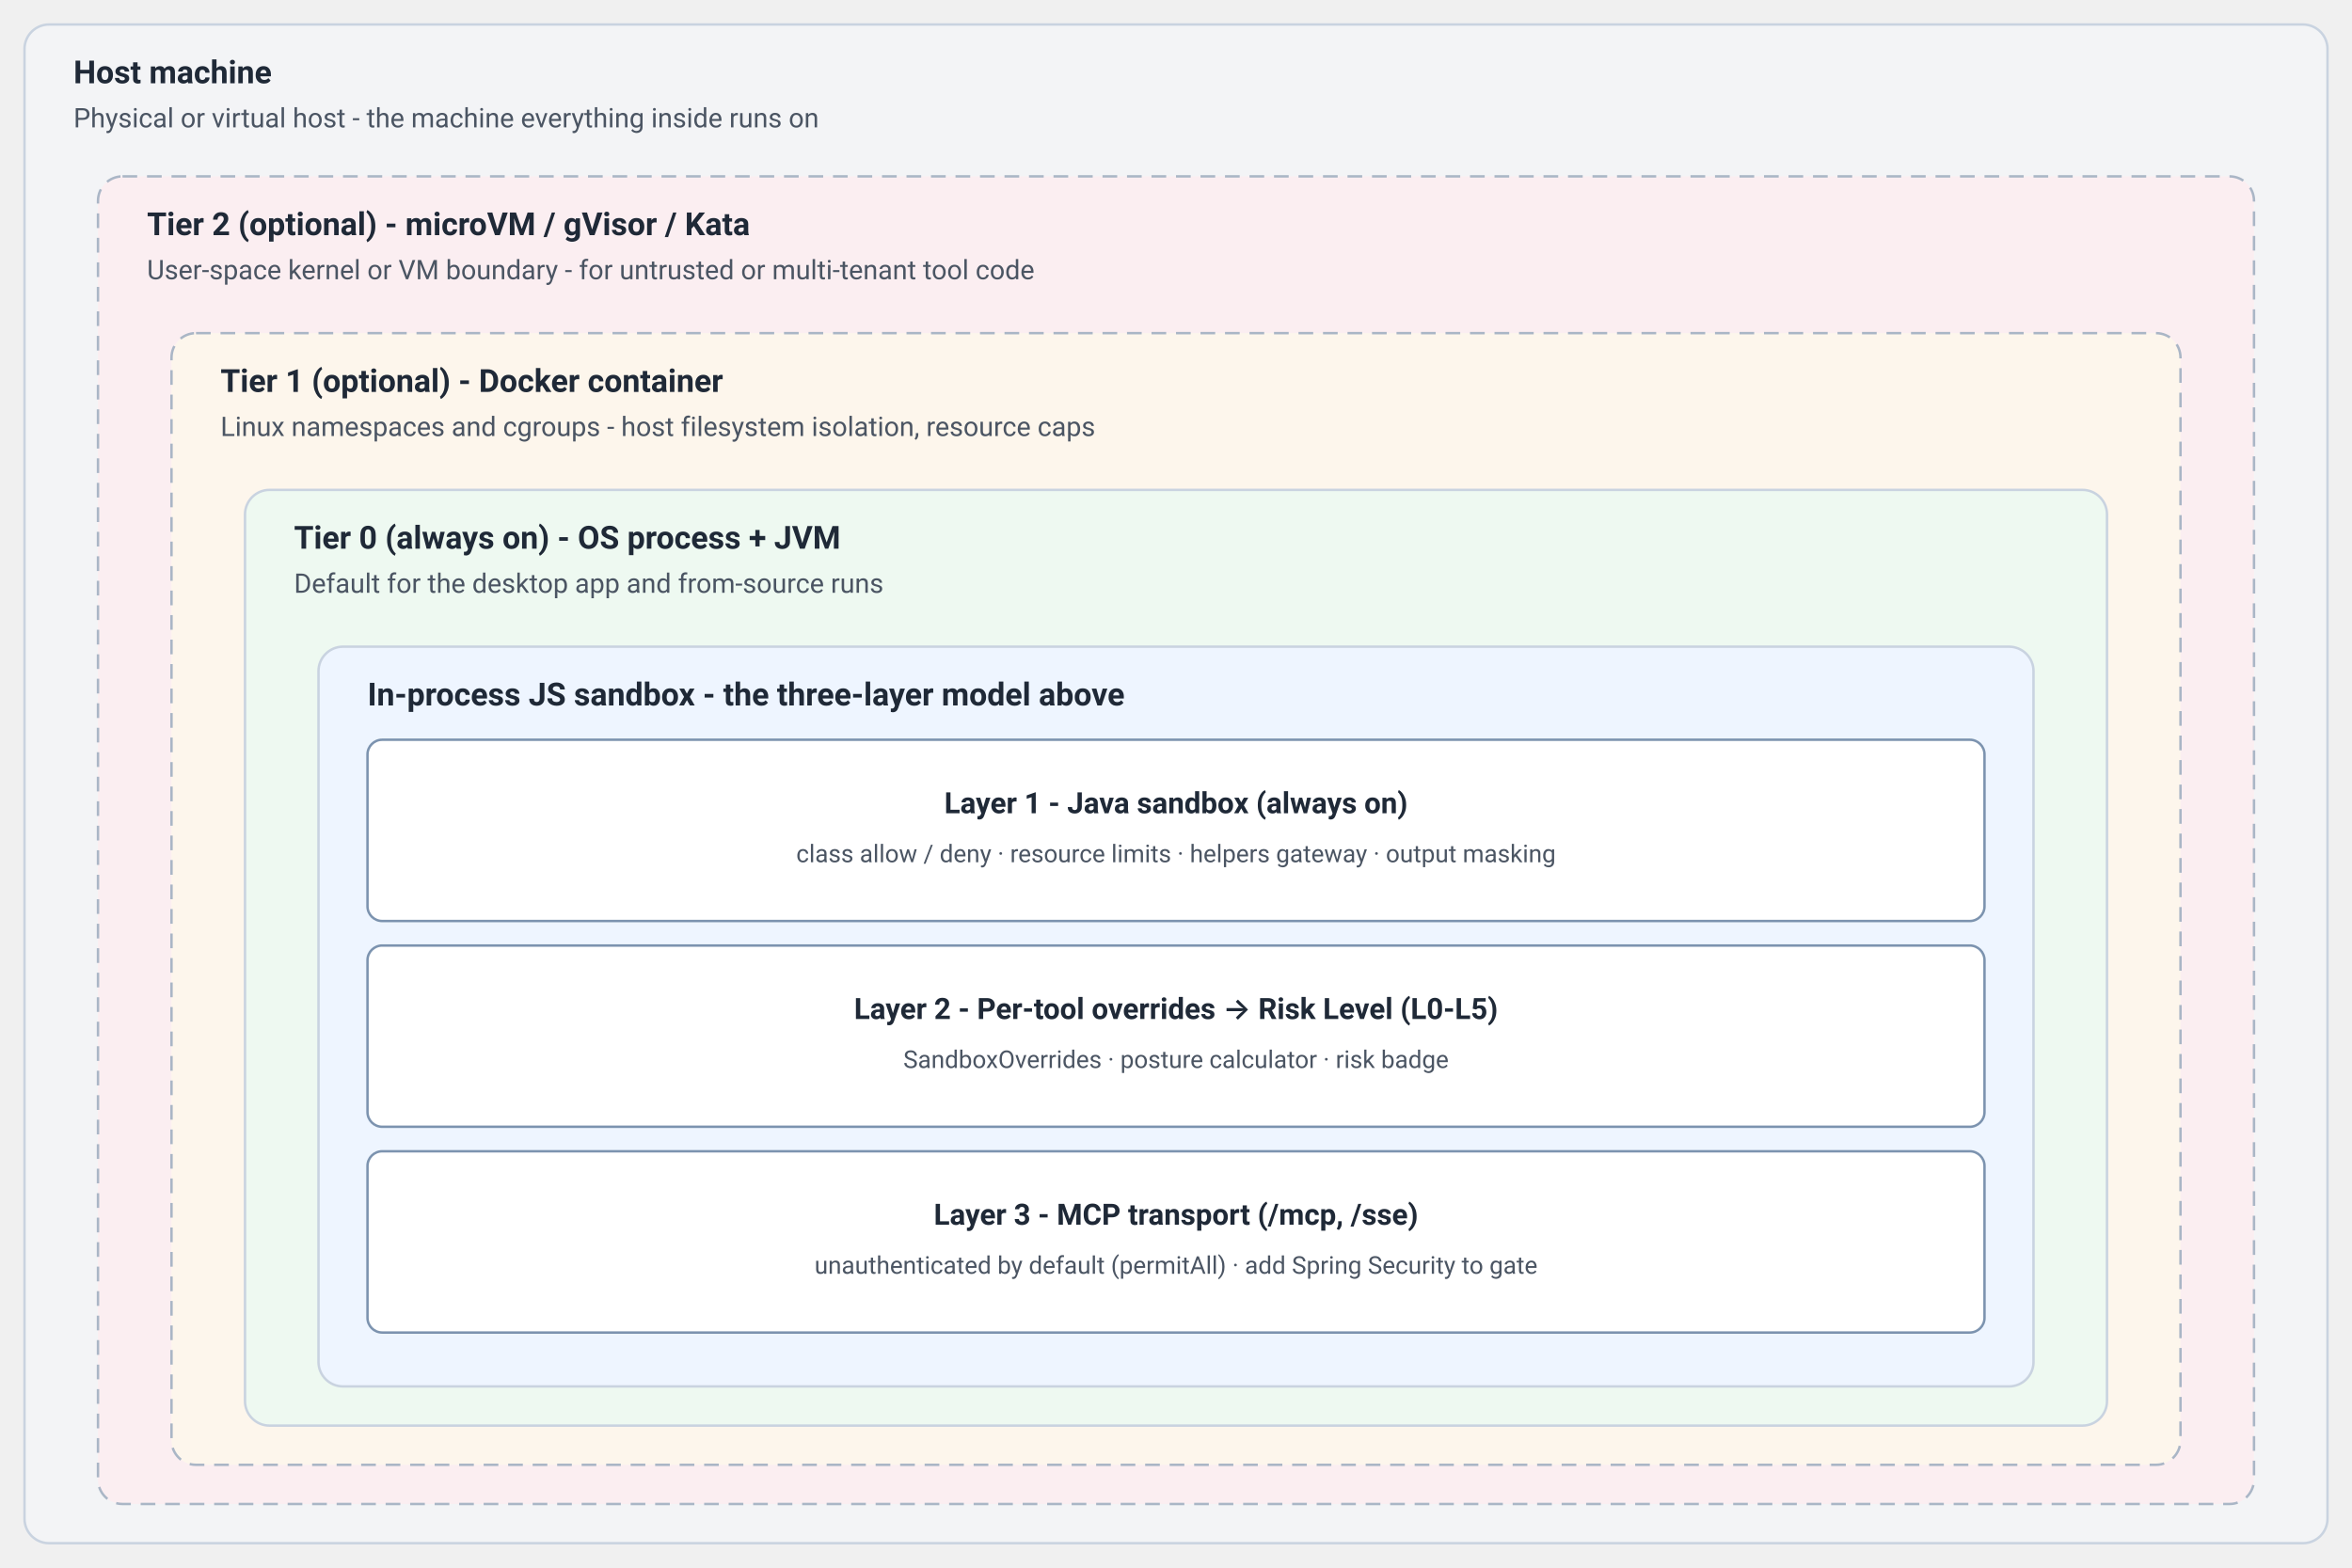
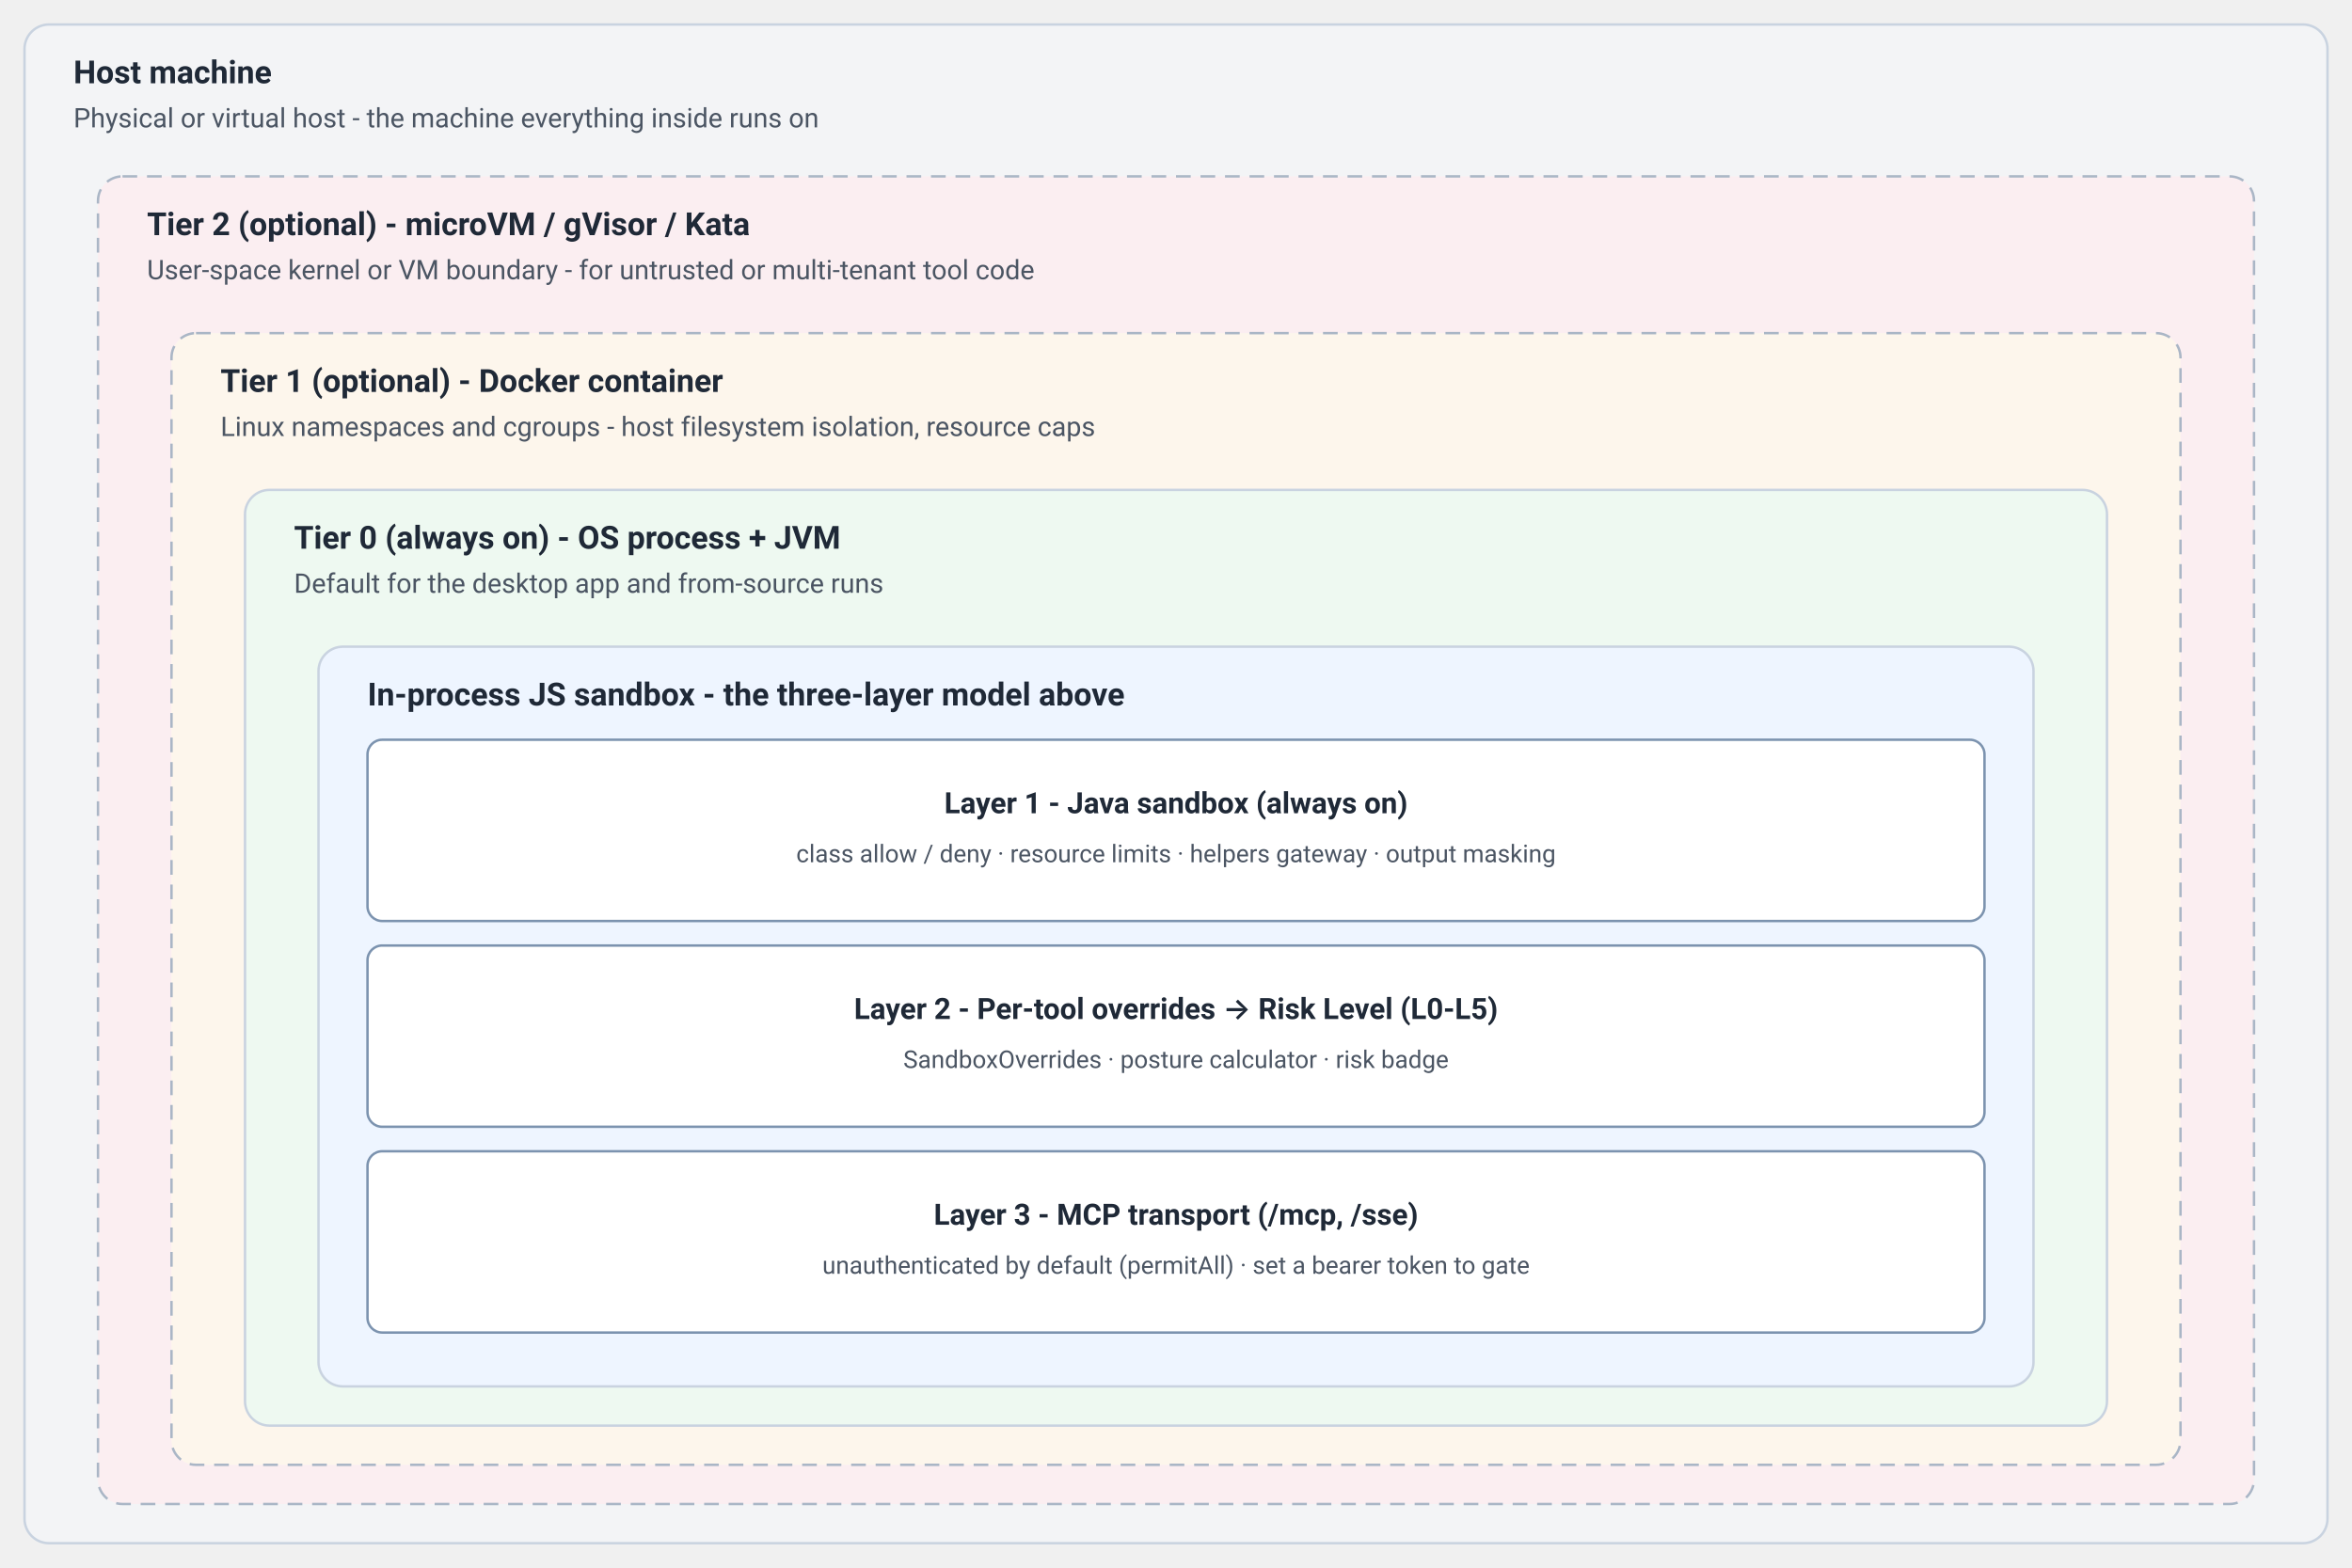
<svg xmlns="http://www.w3.org/2000/svg" viewBox="0 0 960 640" role="img" aria-label="Spring AI Playground isolation tiers">
  <defs>
    <style>
      .band { stroke: #c9d3e0; stroke-width: 1; }
      .band-opt { stroke: #aab6c6; stroke-width: 1; stroke-dasharray: 6 4; }
      .t-host { fill: #f3f4f6; }
      .t-2 { fill: #fbeef1; }
      .t-1 { fill: #fdf6ec; }
      .t-0 { fill: #eef9f1; }
      .t-sbx { fill: #eef5ff; }
      .tier-title { font: 600 13px -apple-system, BlinkMacSystemFont, 'Segoe UI', Roboto, sans-serif; fill: #1f2937; }
      .tier-sub { font: 400 11px -apple-system, BlinkMacSystemFont, 'Segoe UI', Roboto, sans-serif; fill: #4b5563; }
      .box { fill: #ffffff; stroke: #7c93af; stroke-width: 1; }
      .box-label { font: 600 12px -apple-system, BlinkMacSystemFont, 'Segoe UI', Roboto, sans-serif; fill: #1f2937; text-anchor: middle; }
      .box-sub { font: 400 10px -apple-system, BlinkMacSystemFont, 'Segoe UI', Roboto, sans-serif; fill: #4b5563; text-anchor: middle; }
    </style>
  </defs>
  <rect class="t-host band" x="10" y="10" width="940" height="620" rx="10" ry="10" />
  <text class="tier-title" x="30" y="34">Host machine</text>
  <text class="tier-sub" x="30" y="52">Physical or virtual host - the machine everything inside runs on</text>
  <rect class="t-2 band-opt" x="40" y="72" width="880" height="542" rx="10" ry="10" />
  <text class="tier-title" x="60" y="96">Tier 2 (optional) - microVM / gVisor / Kata</text>
  <text class="tier-sub" x="60" y="114">User-space kernel or VM boundary - for untrusted or multi-tenant tool code</text>
  <rect class="t-1 band-opt" x="70" y="136" width="820" height="462" rx="10" ry="10" />
  <text class="tier-title" x="90" y="160">Tier 1 (optional) - Docker container</text>
  <text class="tier-sub" x="90" y="178">Linux namespaces and cgroups - host filesystem isolation, resource caps</text>
  <rect class="t-0 band" x="100" y="200" width="760" height="382" rx="10" ry="10" />
  <text class="tier-title" x="120" y="224">Tier 0 (always on) - OS process + JVM</text>
  <text class="tier-sub" x="120" y="242">Default for the desktop app and from-source runs</text>
  <rect class="t-sbx band" x="130" y="264" width="700" height="302" rx="10" ry="10" />
  <text class="tier-title" x="150" y="288">In-process JS sandbox - the three-layer model above</text>
  <rect class="box" x="150" y="302" width="660" height="74" rx="6" ry="6" />
  <text class="box-label" x="480" y="332">Layer 1 - Java sandbox (always on)</text>
  <text class="box-sub" x="480" y="352">class allow / deny · resource limits · helpers gateway · output masking</text>
  <rect class="box" x="150" y="386" width="660" height="74" rx="6" ry="6" />
  <text class="box-label" x="480" y="416">Layer 2 - Per-tool overrides → Risk Level (L0-L5)</text>
  <text class="box-sub" x="480" y="436">SandboxOverrides · posture calculator · risk badge</text>
  <rect class="box" x="150" y="470" width="660" height="74" rx="6" ry="6" />
  <text class="box-label" x="480" y="500">Layer 3 - MCP transport (/mcp, /sse)</text>
-   <text class="box-sub" x="480" y="520">unauthenticated by default (permitAll) · add Spring Security to gate</text>
+   <text class="box-sub" x="480" y="520">unauthenticated by default (permitAll) · set a bearer token to gate</text>
</svg>
